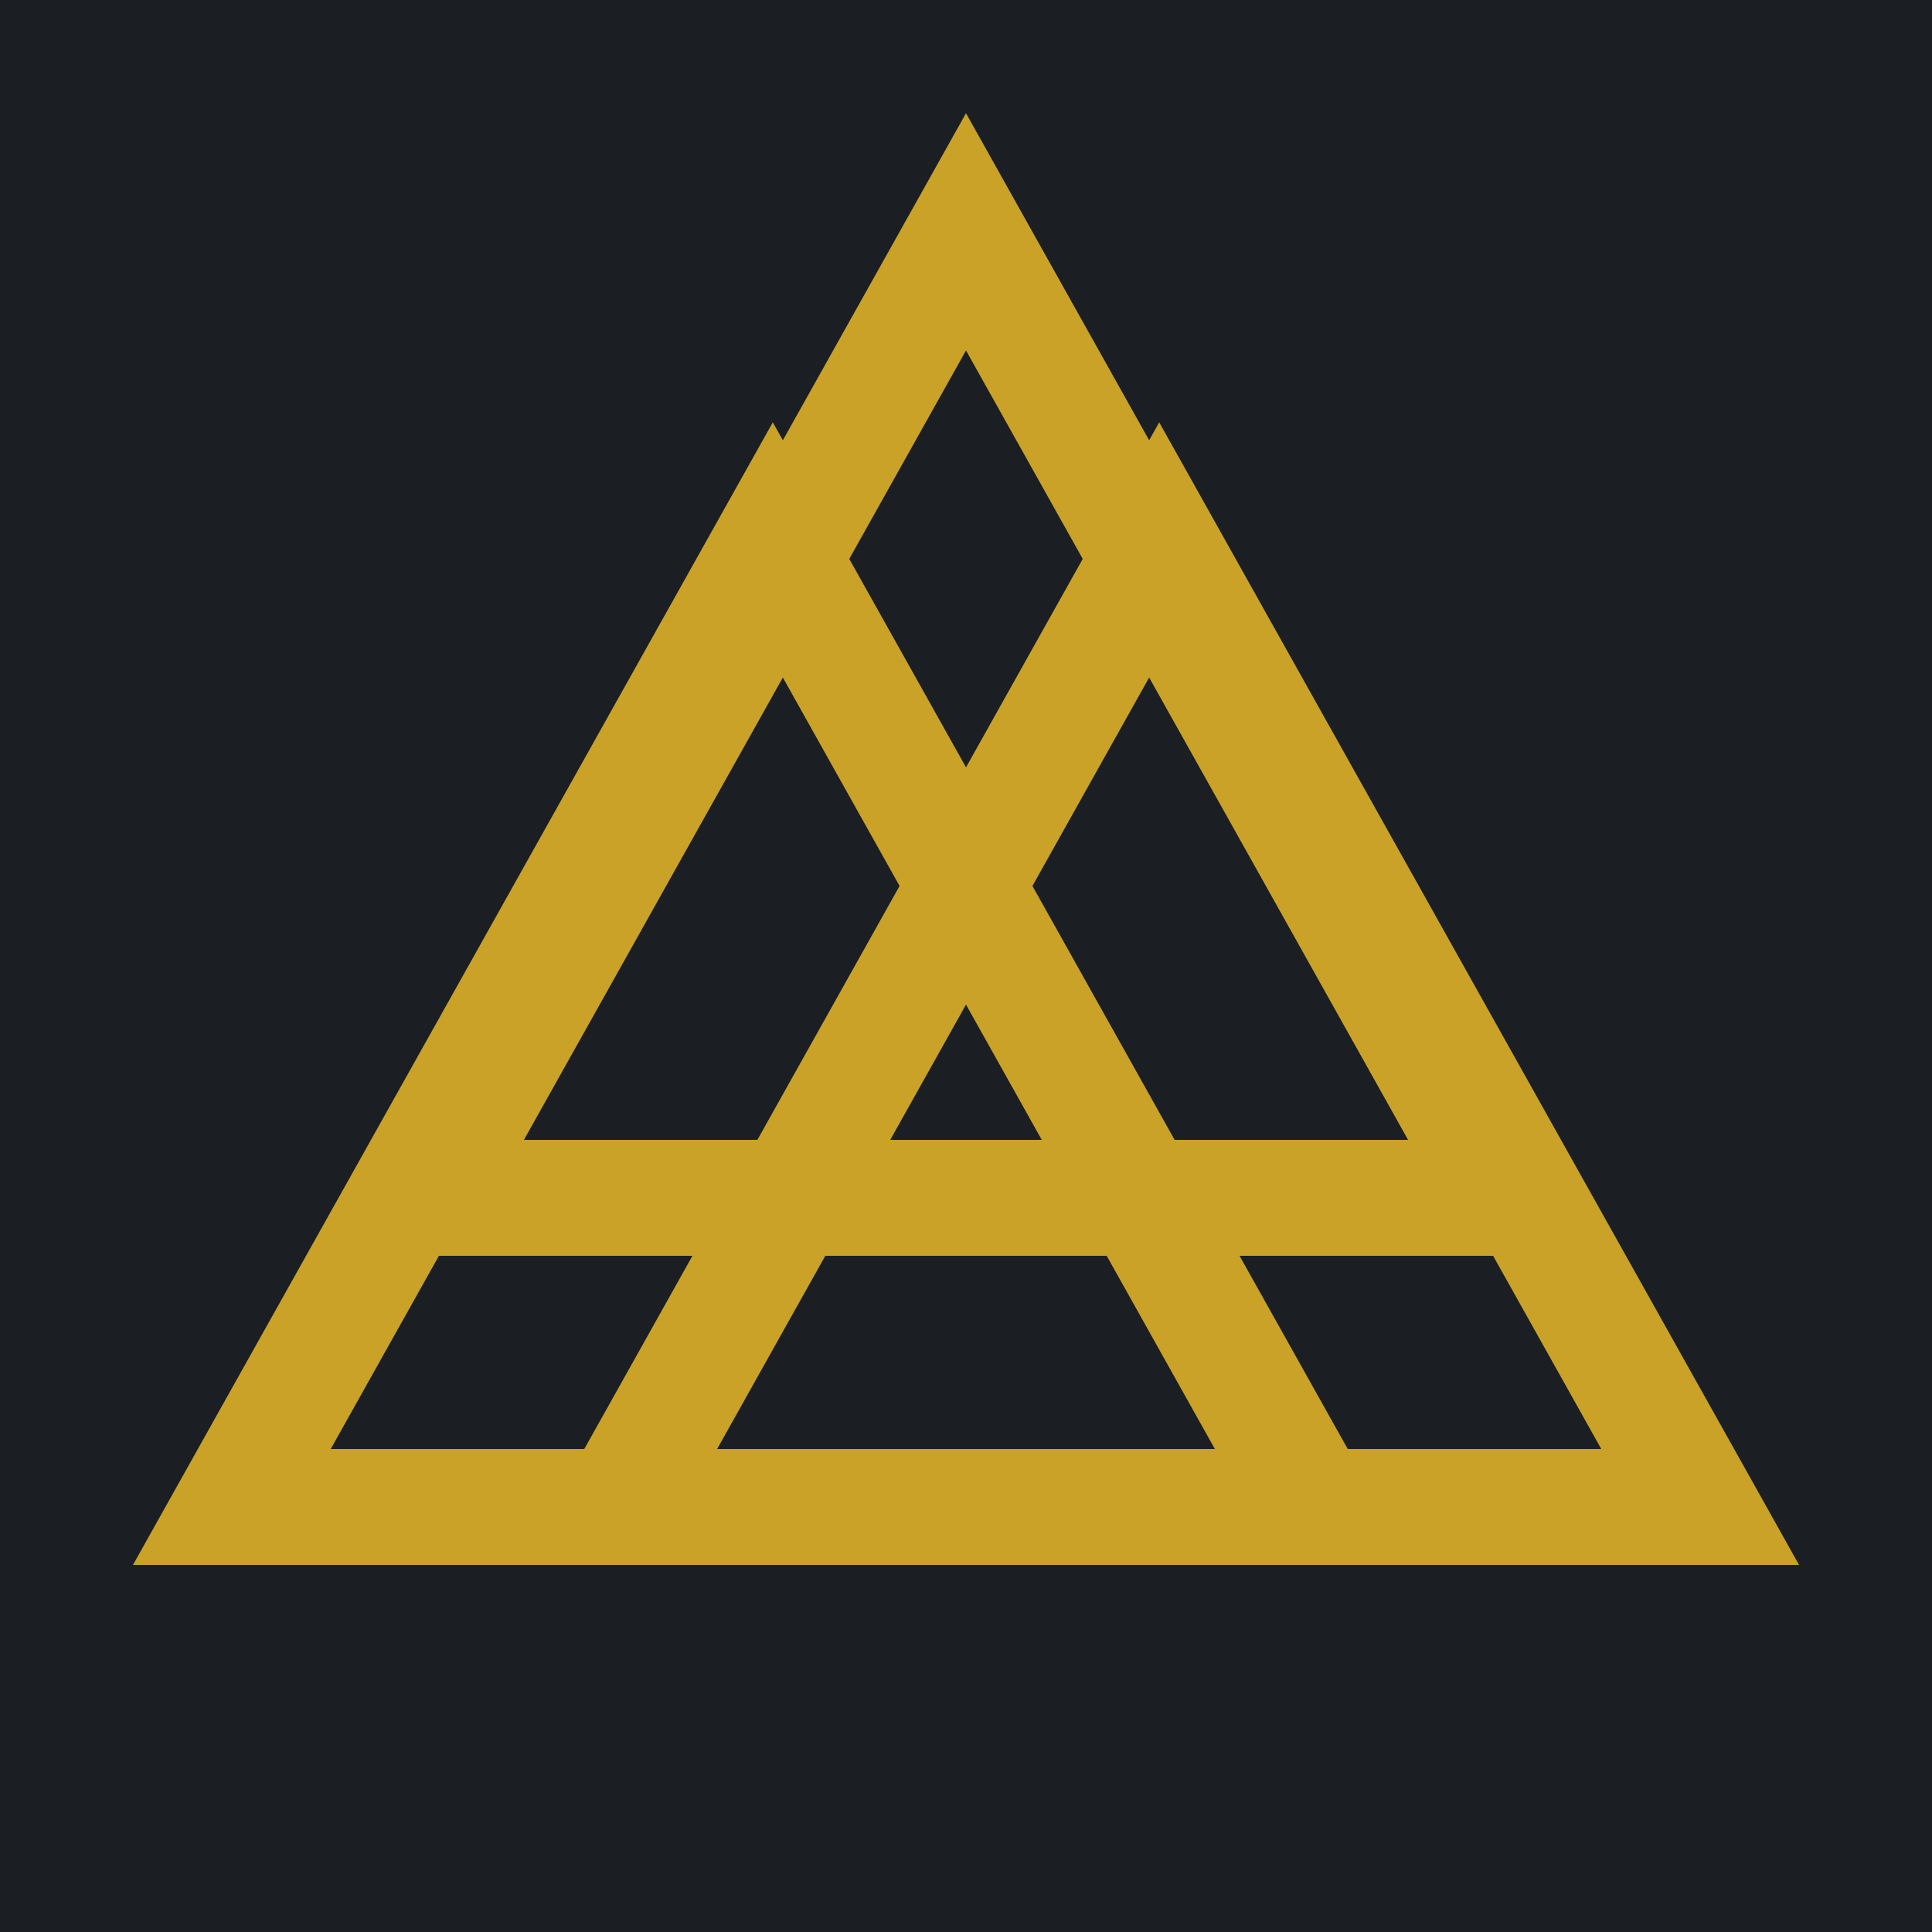
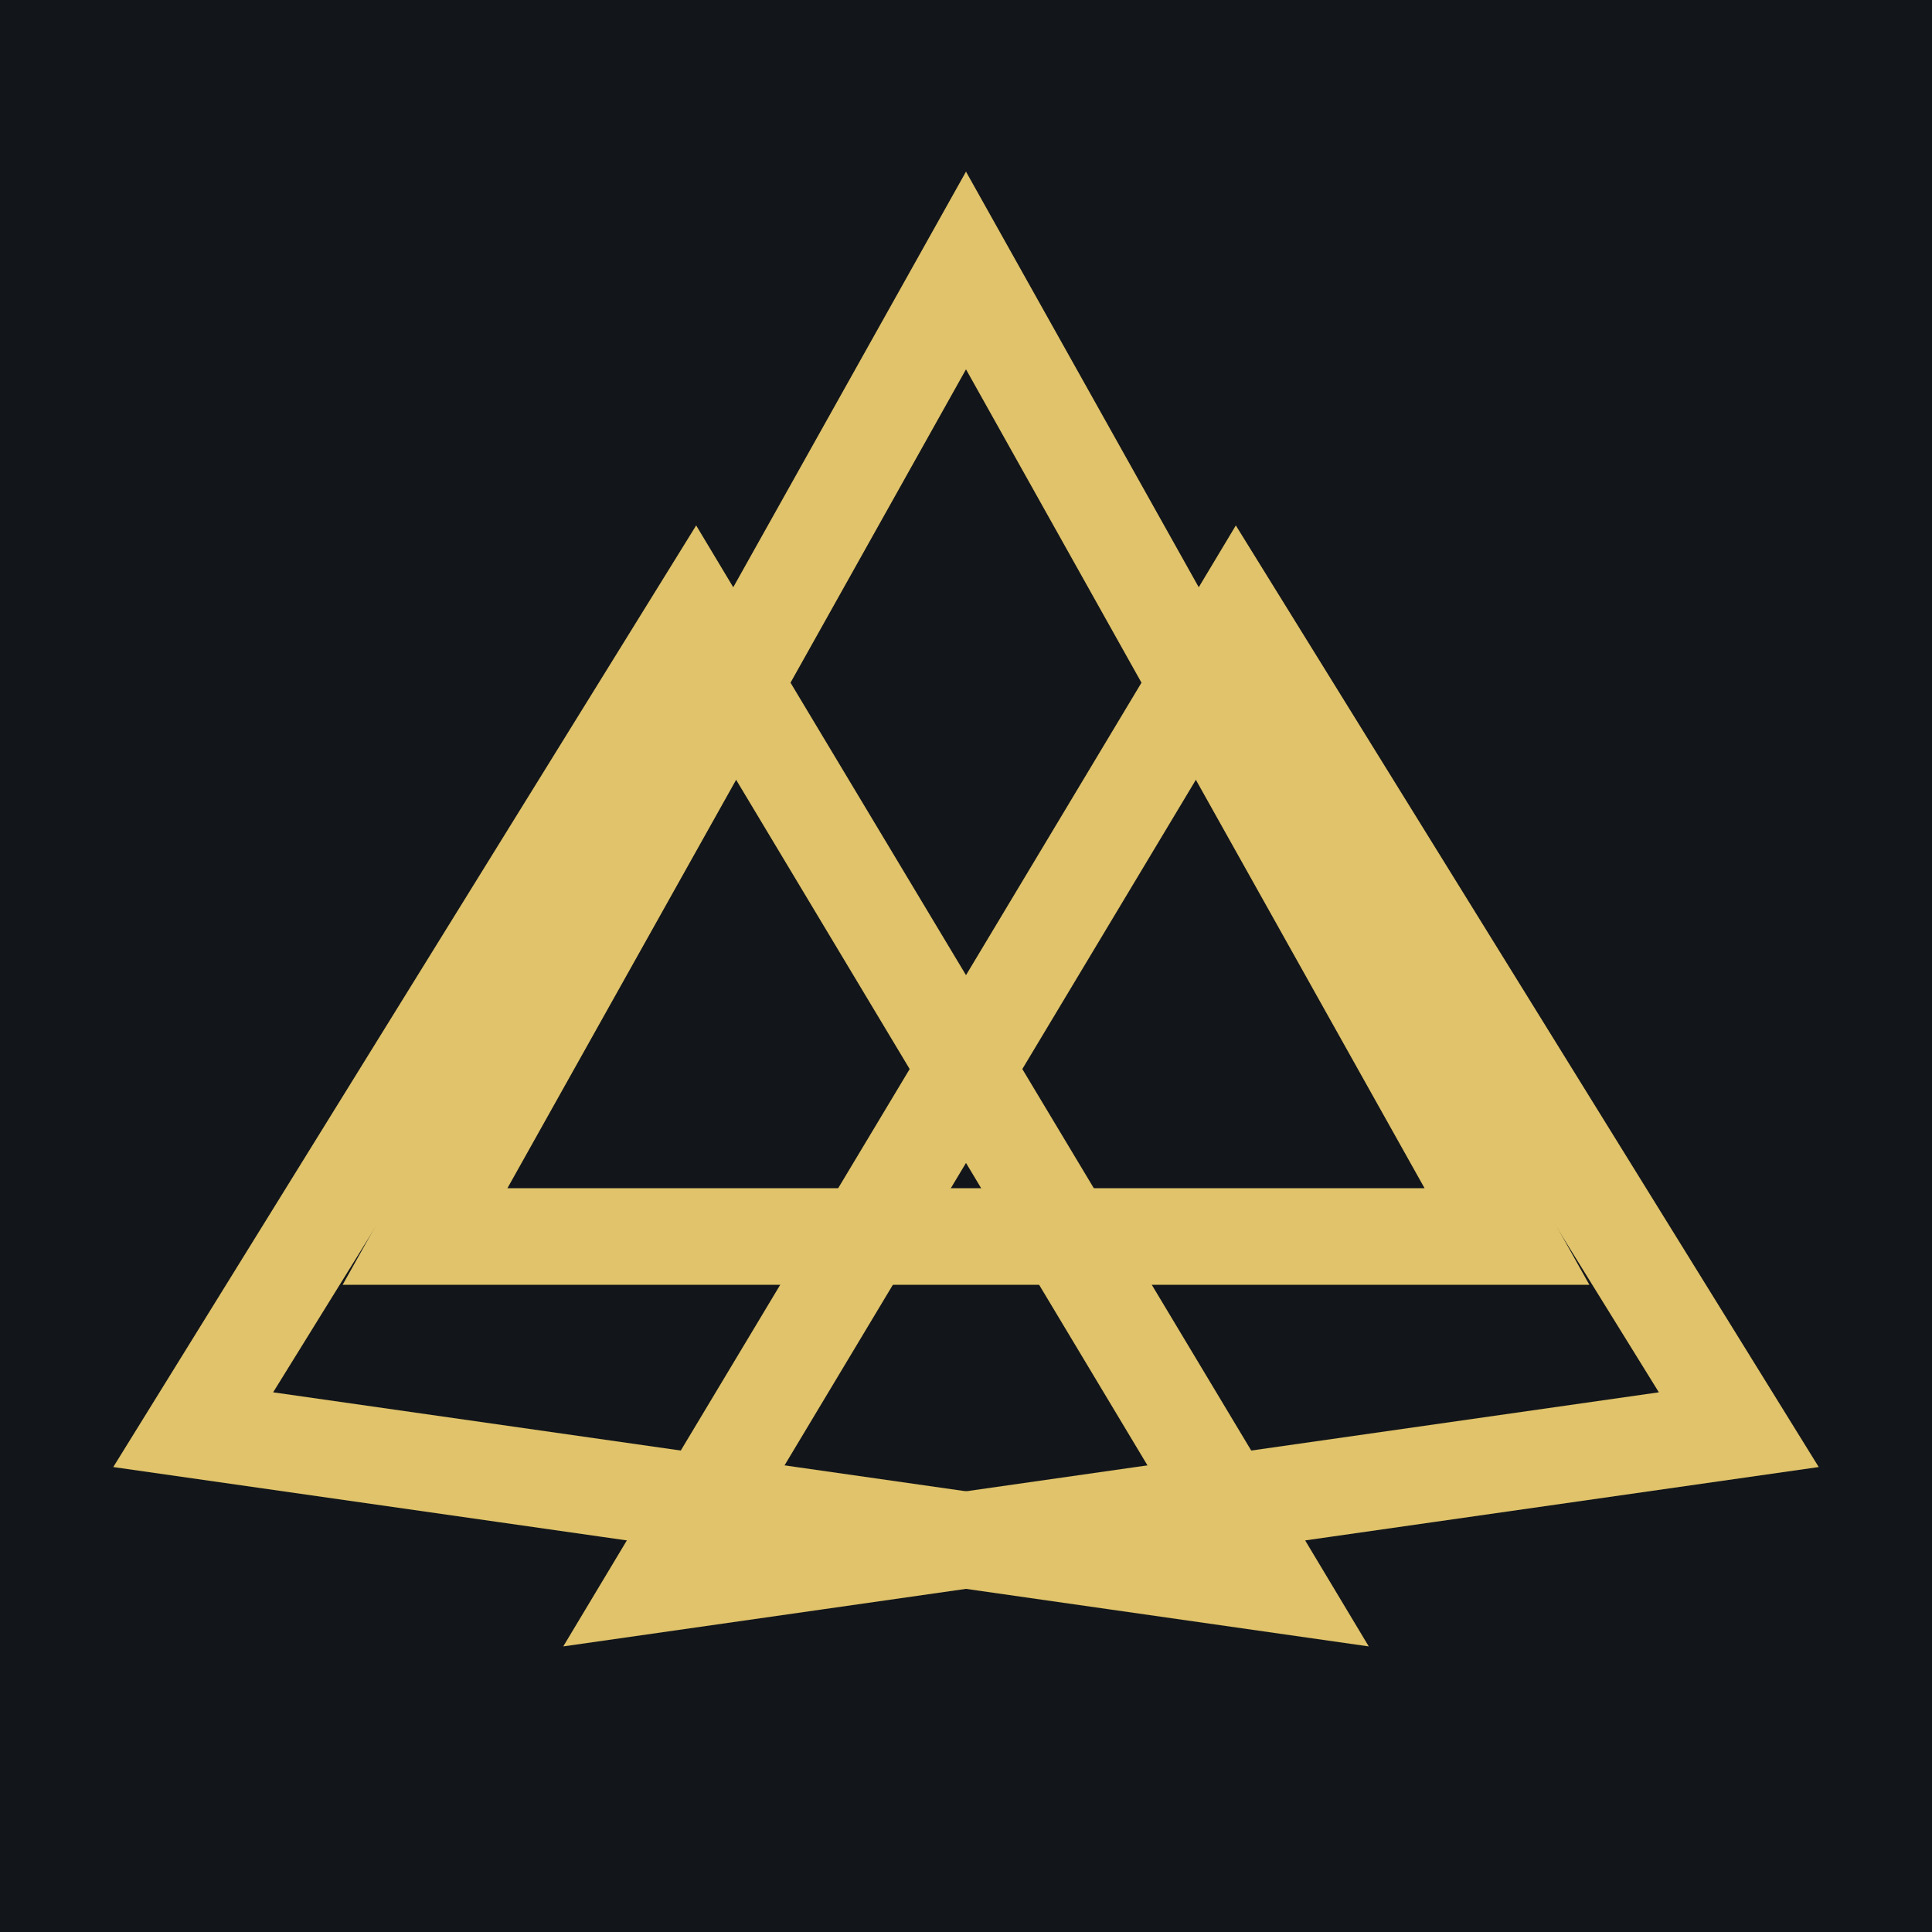
<svg xmlns="http://www.w3.org/2000/svg" viewBox="0 0 100 100">
-   <rect width="100" height="100" fill="#1b1f24" />
-   <g fill="none" stroke="#c9a227" stroke-width="6">
-     <polygon points="50,12 78,62 22,62" />
-     <polygon points="40,28 68,78 12,78" />
-     <polygon points="60,28 88,78 32,78" />
+   <rect width="100" height="100" fill="#12151a" />
+   <g fill="none" stroke="#e0c36a" stroke-width="5" stroke-linejoin="miter">
+     <polygon points="50,14 78,64 22,64" />
+     <polygon points="36,32 66,82 10,74" />
+     <polygon points="64,32 90,74 34,82" />
  </g>
</svg>
